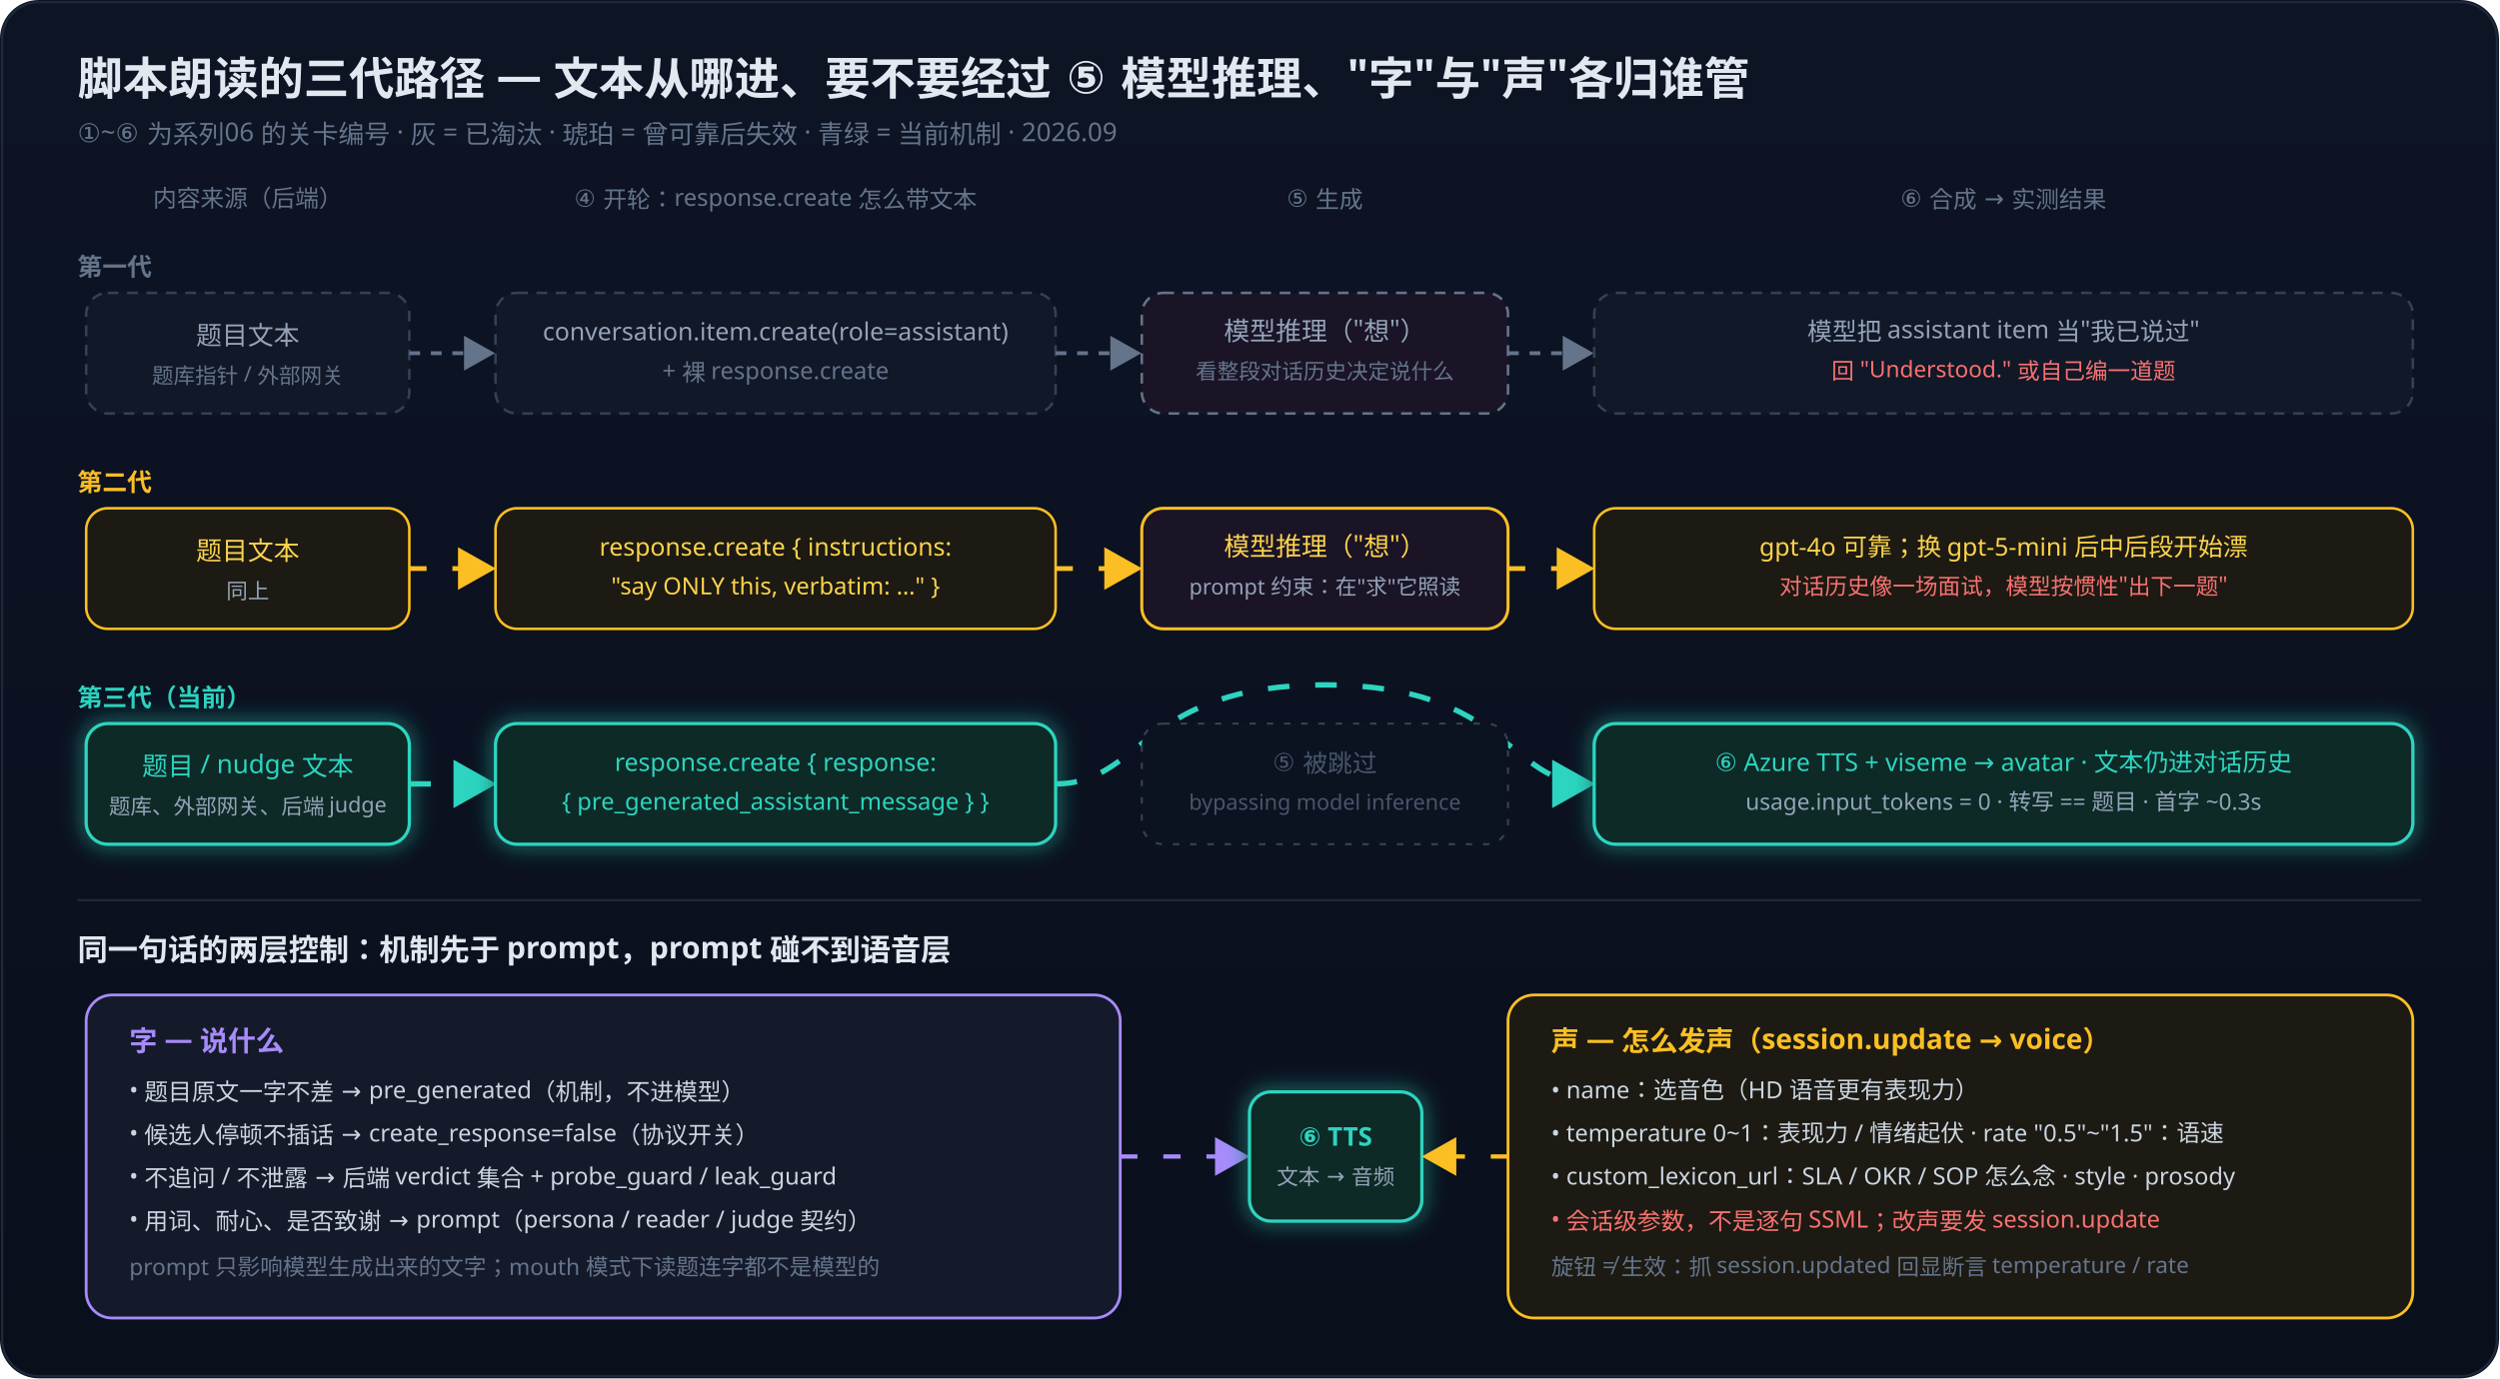
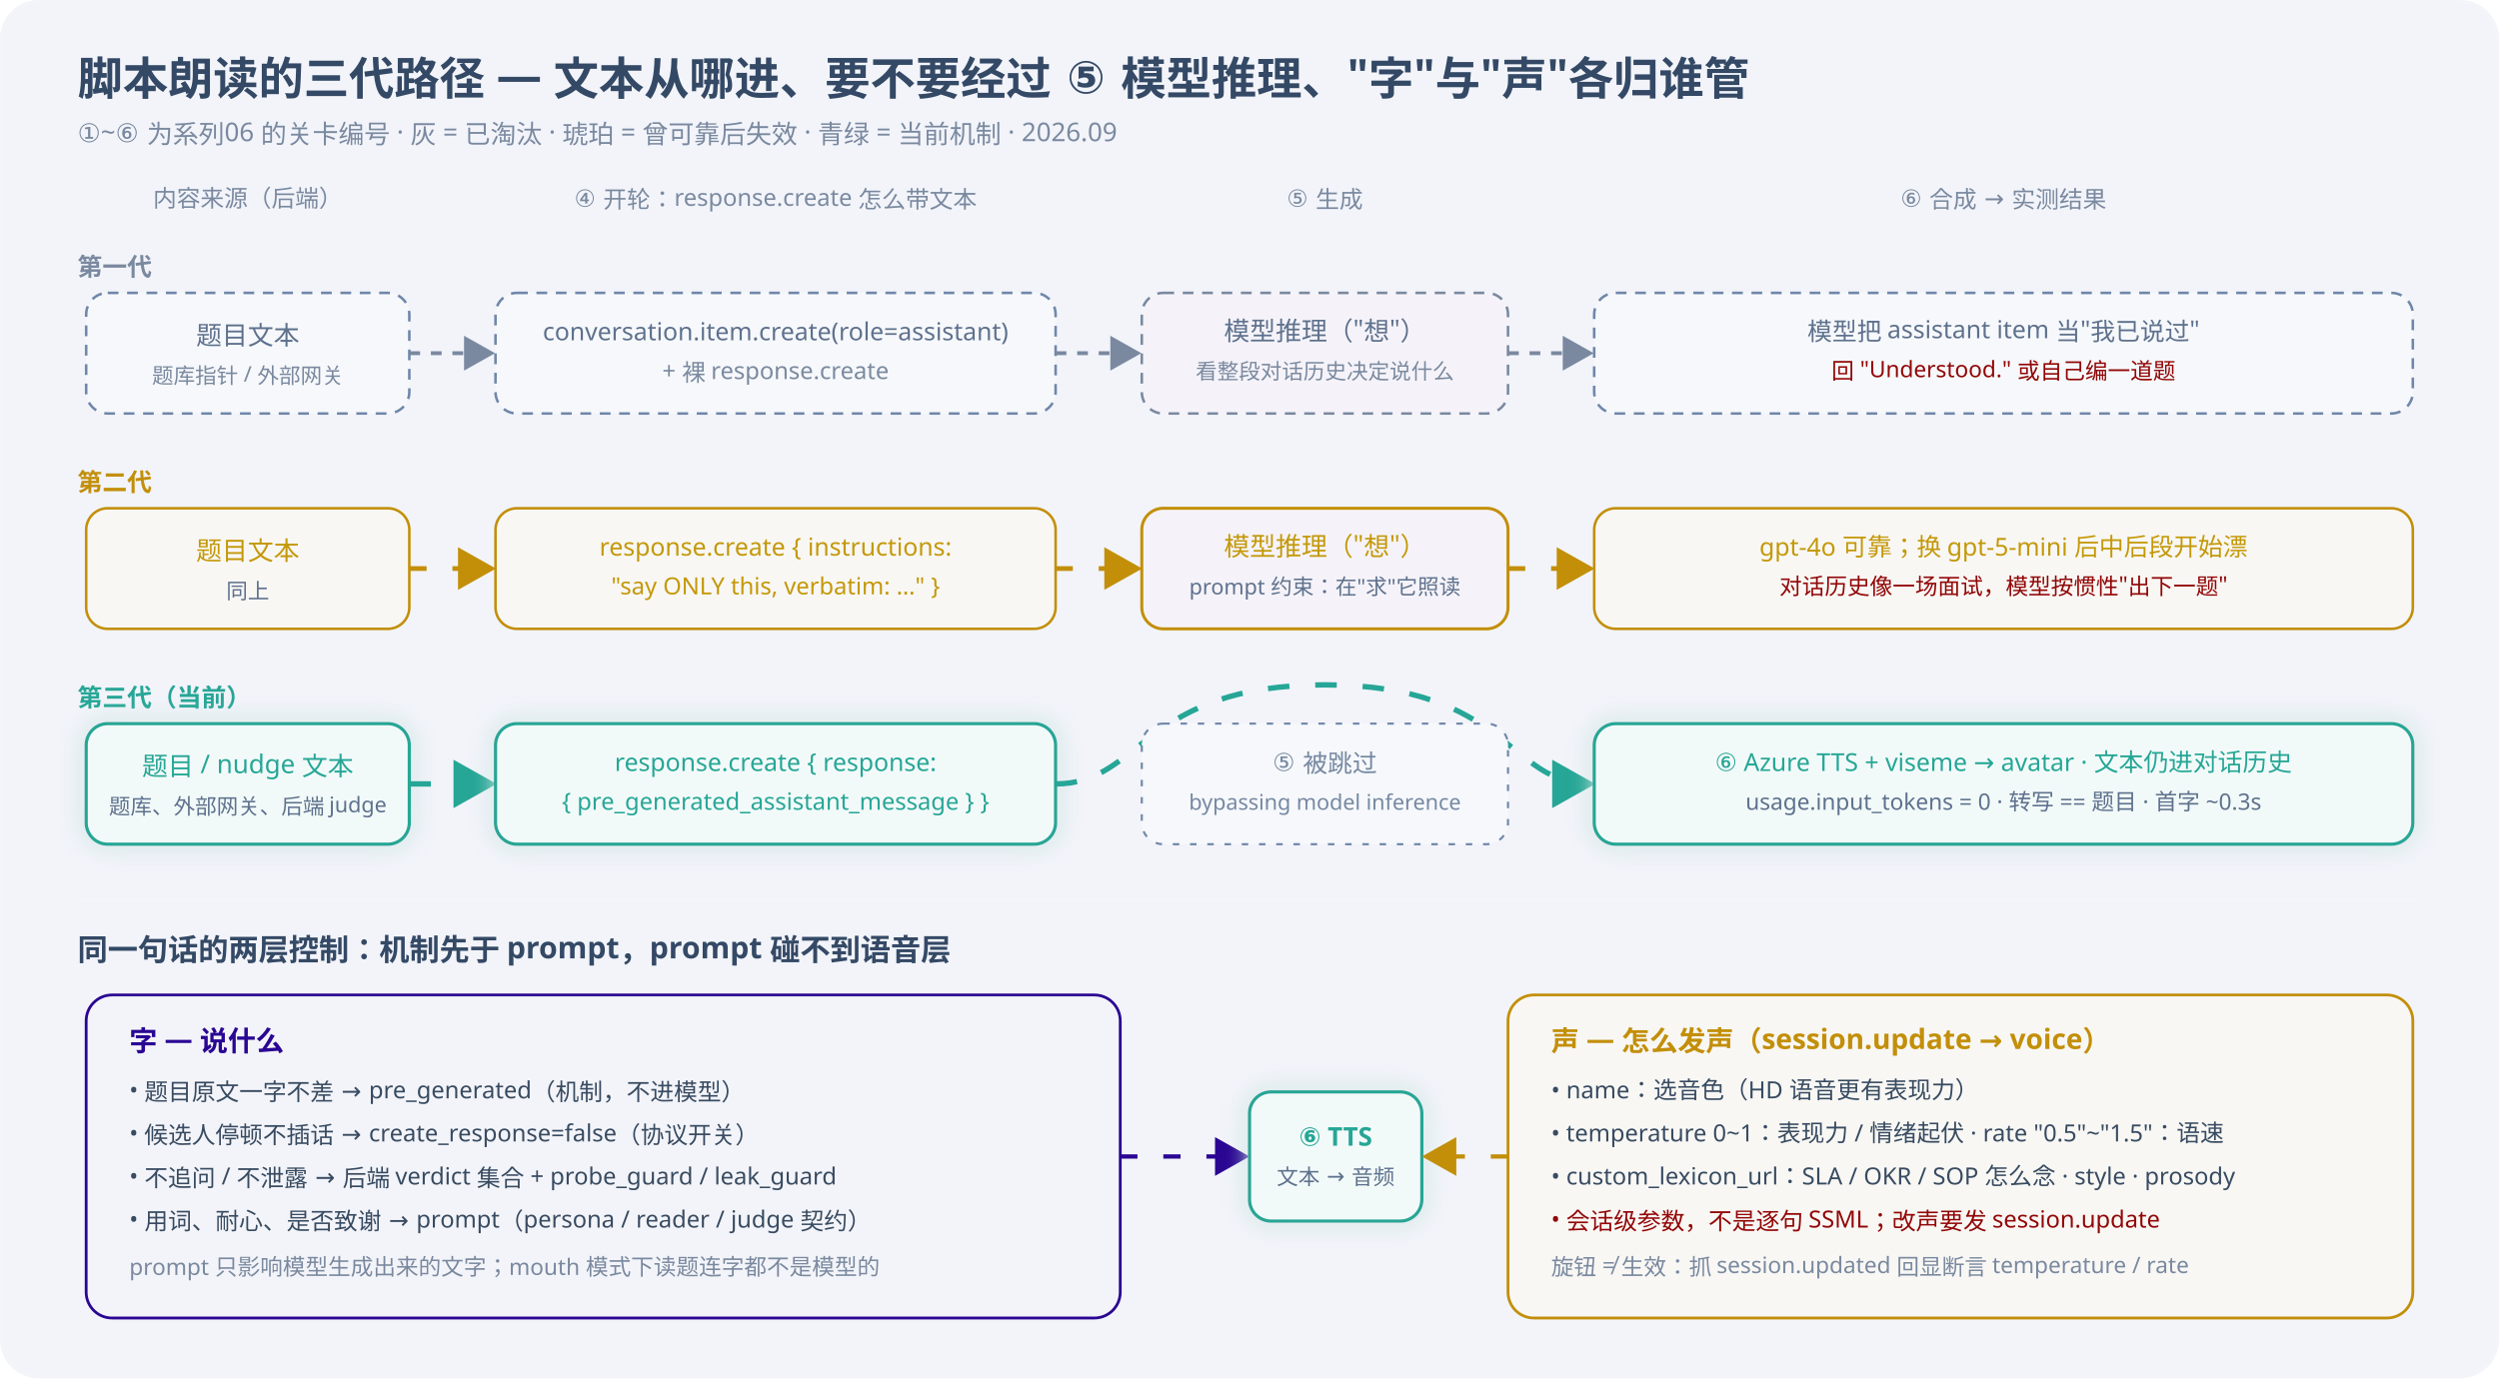
<svg xmlns="http://www.w3.org/2000/svg" width="1160" height="640" viewBox="0 0 1160 640" font-family="PingFang SC, Hiragino Sans GB, Microsoft YaHei, sans-serif">
  <defs>
    <linearGradient id="bg" x1="0" y1="0" x2="0" y2="1">
-       <stop offset="0" stop-color="#0d1424" />
-       <stop offset="1" stop-color="#0a0f1c" />
+       <stop offset="0" stop-color="#f2f4fa" />
+       <stop offset="1" stop-color="#f2f4fa" />
    </linearGradient>
    <filter id="softGlow" x="-60%" y="-60%" width="220%" height="220%">
      <feGaussianBlur stdDeviation="5" result="b" />
      <feMerge>
        <feMergeNode in="b" />
        <feMergeNode in="SourceGraphic" />
      </feMerge>
    </filter>
    <marker id="aT" markerWidth="9" markerHeight="9" refX="7" refY="4.5" orient="auto">
-       <path d="M0,0 L8,4.5 L0,9 Z" fill="#2dd4bf" />
+       <path d="M0,0 L8,4.5 L0,9 Z" fill="#26a696" />
    </marker>
    <marker id="aA" markerWidth="9" markerHeight="9" refX="7" refY="4.5" orient="auto">
-       <path d="M0,0 L8,4.5 L0,9 Z" fill="#fbbf24" />
+       <path d="M0,0 L8,4.5 L0,9 Z" fill="#c38f09" />
    </marker>
    <marker id="aG" markerWidth="9" markerHeight="9" refX="7" refY="4.5" orient="auto">
-       <path d="M0,0 L8,4.5 L0,9 Z" fill="#64748b" />
+       <path d="M0,0 L8,4.5 L0,9 Z" fill="#7a899f" />
    </marker>
    <marker id="aV" markerWidth="9" markerHeight="9" refX="7" refY="4.5" orient="auto">
-       <path d="M0,0 L8,4.5 L0,9 Z" fill="#a78bfa" />
+       <path d="M0,0 L8,4.5 L0,9 Z" fill="#2a0693" />
    </marker>
    <marker id="aR" markerWidth="9" markerHeight="9" refX="7" refY="4.5" orient="auto">
-       <path d="M0,0 L8,4.5 L0,9 Z" fill="#f87171" />
+       <path d="M0,0 L8,4.5 L0,9 Z" fill="#920707" />
    </marker>
  </defs>
  <style>
    @keyframes flowDash { to { stroke-dashoffset: -60; } }
    @keyframes pulse { 0%,100% { opacity: 0.18; } 50% { opacity: 0.7; } }
    @keyframes shimmer { 0%,100% { opacity: 0.85; } 50% { opacity: 1; } }
    @keyframes breathe { 0%,100% { stroke-opacity: 0.35; } 50% { stroke-opacity: 1; } }
    .flow  { stroke-dasharray: 10 12; animation: flowDash 1.4s linear infinite; }
    .flowA { stroke-dasharray: 8 12;  animation: flowDash 1.7s linear infinite; }
    .flowV { stroke-dasharray: 8 12;  animation: flowDash 1.9s linear infinite; }
    .halo  { animation: pulse 2s ease-in-out infinite; }
    .live  { animation: shimmer 3.5s ease-in-out infinite; }
    .warn  { animation: breathe 2.2s ease-in-out infinite; }
  </style>
  <rect width="1160" height="640" rx="18" fill="url(#bg)" />
-   <rect x="1" y="1" width="1158" height="638" rx="17" fill="none" stroke="#1e293b" stroke-width="1" />
-   <text x="36" y="44" font-size="21" font-weight="700" fill="#e2e8f0">脚本朗读的三代路径 — 文本从哪进、要不要经过 ⑤ 模型推理、"字"与"声"各归谁管</text>
-   <text x="36" y="66" font-size="12" fill="#64748b">①~⑥ 为系列06 的关卡编号 · 灰 = 已淘汰 · 琥珀 = 曾可靠后失效 · 青绿 = 当前机制 · 2026.09</text>
-   <text x="115" y="96" font-size="11" fill="#64748b" text-anchor="middle">内容来源（后端）</text>
-   <text x="360" y="96" font-size="11" fill="#64748b" text-anchor="middle">④ 开轮：response.create 怎么带文本</text>
-   <text x="615" y="96" font-size="11" fill="#64748b" text-anchor="middle">⑤ 生成</text>
-   <text x="930" y="96" font-size="11" fill="#64748b" text-anchor="middle">⑥ 合成 → 实测结果</text>
-   <text x="36" y="128" font-size="11.5" font-weight="700" fill="#64748b">第一代</text>
-   <rect x="40" y="136" width="150" height="56" rx="10" fill="#111827" stroke="#334155" stroke-width="1.2" stroke-dasharray="5 4" />
-   <text x="115" y="160" font-size="12" fill="#94a3b8" text-anchor="middle">题目文本</text>
-   <text x="115" y="178" font-size="10" fill="#64748b" text-anchor="middle">题库指针 / 外部网关</text>
-   <path d="M190 164 L 228 164" fill="none" stroke="#64748b" stroke-width="1.8" stroke-dasharray="5 5" marker-end="url(#aG)" />
-   <rect x="230" y="136" width="260" height="56" rx="10" fill="#111827" stroke="#334155" stroke-width="1.2" stroke-dasharray="5 4" />
-   <text x="360" y="158" font-size="11.5" fill="#94a3b8" text-anchor="middle">conversation.item.create(role=assistant)</text>
-   <text x="360" y="176" font-size="11" fill="#64748b" text-anchor="middle">+ 裸 response.create</text>
-   <path d="M490 164 L 528 164" fill="none" stroke="#64748b" stroke-width="1.8" stroke-dasharray="5 5" marker-end="url(#aG)" />
-   <rect x="530" y="136" width="170" height="56" rx="10" fill="#1a1426" stroke="#64748b" stroke-width="1.2" stroke-dasharray="5 4" />
-   <text x="615" y="158" font-size="12" fill="#94a3b8" text-anchor="middle">模型推理（"想"）</text>
-   <text x="615" y="176" font-size="10" fill="#64748b" text-anchor="middle">看整段对话历史决定说什么</text>
-   <path d="M700 164 L 738 164" fill="none" stroke="#64748b" stroke-width="1.8" stroke-dasharray="5 5" marker-end="url(#aG)" />
-   <rect x="740" y="136" width="380" height="56" rx="10" fill="#111827" stroke="#334155" stroke-width="1.2" stroke-dasharray="5 4" />
-   <text x="930" y="158" font-size="11.5" fill="#94a3b8" text-anchor="middle">模型把 assistant item 当"我已说过"</text>
-   <text x="930" y="176" font-size="10.5" fill="#f87171" text-anchor="middle">回 "Understood." 或自己编一道题</text>
-   <text x="36" y="228" font-size="11.5" font-weight="700" fill="#fbbf24">第二代</text>
-   <rect x="40" y="236" width="150" height="56" rx="10" fill="#1c1a12" stroke="#fbbf24" stroke-width="1.2" />
-   <text x="115" y="260" font-size="12" fill="#fcd34d" text-anchor="middle">题目文本</text>
-   <text x="115" y="278" font-size="10" fill="#94a3b8" text-anchor="middle">同上</text>
-   <path d="M190 264 L 228 264" fill="none" stroke="#fbbf24" stroke-width="2.2" class="flowA" marker-end="url(#aA)" />
-   <rect x="230" y="236" width="260" height="56" rx="10" fill="#1c1a12" stroke="#fbbf24" stroke-width="1.2" />
-   <text x="360" y="258" font-size="11.5" fill="#fcd34d" text-anchor="middle">response.create { instructions:</text>
-   <text x="360" y="276" font-size="11" fill="#fcd34d" text-anchor="middle">"say ONLY this, verbatim: …" }</text>
-   <path d="M490 264 L 528 264" fill="none" stroke="#fbbf24" stroke-width="2.2" class="flowA" marker-end="url(#aA)" />
+   <rect x="1" y="1" width="1158" height="638" rx="17" fill="none" stroke="#f3f5f9" stroke-width="1" />
+   <text x="36" y="44" font-size="21" font-weight="700" fill="#344965">脚本朗读的三代路径 — 文本从哪进、要不要经过 ⑤ 模型推理、"字"与"声"各归谁管</text>
+   <text x="36" y="66" font-size="12" fill="#7a899f">①~⑥ 为系列06 的关卡编号 · 灰 = 已淘汰 · 琥珀 = 曾可靠后失效 · 青绿 = 当前机制 · 2026.09</text>
+   <text x="115" y="96" font-size="11" fill="#7a899f" text-anchor="middle">内容来源（后端）</text>
+   <text x="360" y="96" font-size="11" fill="#7a899f" text-anchor="middle">④ 开轮：response.create 怎么带文本</text>
+   <text x="615" y="96" font-size="11" fill="#7a899f" text-anchor="middle">⑤ 生成</text>
+   <text x="930" y="96" font-size="11" fill="#7a899f" text-anchor="middle">⑥ 合成 → 实测结果</text>
+   <text x="36" y="128" font-size="11.5" font-weight="700" fill="#7a899f">第一代</text>
+   <rect x="40" y="136" width="150" height="56" rx="10" fill="#f6f8fb" stroke="#7087a9" stroke-width="1.2" stroke-dasharray="5 4" />
+   <text x="115" y="160" font-size="12" fill="#5e718d" text-anchor="middle">题目文本</text>
+   <text x="115" y="178" font-size="10" fill="#7a899f" text-anchor="middle">题库指针 / 外部网关</text>
+   <path d="M190 164 L 228 164" fill="none" stroke="#7a899f" stroke-width="1.8" stroke-dasharray="5 5" marker-end="url(#aG)" />
+   <rect x="230" y="136" width="260" height="56" rx="10" fill="#f6f8fb" stroke="#7087a9" stroke-width="1.2" stroke-dasharray="5 4" />
+   <text x="360" y="158" font-size="11.5" fill="#5e718d" text-anchor="middle">conversation.item.create(role=assistant)</text>
+   <text x="360" y="176" font-size="11" fill="#7a899f" text-anchor="middle">+ 裸 response.create</text>
+   <path d="M490 164 L 528 164" fill="none" stroke="#7a899f" stroke-width="1.8" stroke-dasharray="5 5" marker-end="url(#aG)" />
+   <rect x="530" y="136" width="170" height="56" rx="10" fill="#f5f3f9" stroke="#7a899f" stroke-width="1.2" stroke-dasharray="5 4" />
+   <text x="615" y="158" font-size="12" fill="#5e718d" text-anchor="middle">模型推理（"想"）</text>
+   <text x="615" y="176" font-size="10" fill="#7a899f" text-anchor="middle">看整段对话历史决定说什么</text>
+   <path d="M700 164 L 738 164" fill="none" stroke="#7a899f" stroke-width="1.8" stroke-dasharray="5 5" marker-end="url(#aG)" />
+   <rect x="740" y="136" width="380" height="56" rx="10" fill="#f6f8fb" stroke="#7087a9" stroke-width="1.2" stroke-dasharray="5 4" />
+   <text x="930" y="158" font-size="11.5" fill="#5e718d" text-anchor="middle">模型把 assistant item 当"我已说过"</text>
+   <text x="930" y="176" font-size="10.5" fill="#920707" text-anchor="middle">回 "Understood." 或自己编一道题</text>
+   <text x="36" y="228" font-size="11.5" font-weight="700" fill="#c38f09">第二代</text>
+   <rect x="40" y="236" width="150" height="56" rx="10" fill="#f8f7f4" stroke="#c38f09" stroke-width="1.2" />
+   <text x="115" y="260" font-size="12" fill="#c49808" text-anchor="middle">题目文本</text>
+   <text x="115" y="278" font-size="10" fill="#5e718d" text-anchor="middle">同上</text>
+   <path d="M190 264 L 228 264" fill="none" stroke="#c38f09" stroke-width="2.2" class="flowA" marker-end="url(#aA)" />
+   <rect x="230" y="236" width="260" height="56" rx="10" fill="#f8f7f4" stroke="#c38f09" stroke-width="1.2" />
+   <text x="360" y="258" font-size="11.5" fill="#c49808" text-anchor="middle">response.create { instructions:</text>
+   <text x="360" y="276" font-size="11" fill="#c49808" text-anchor="middle">"say ONLY this, verbatim: …" }</text>
+   <path d="M490 264 L 528 264" fill="none" stroke="#c38f09" stroke-width="2.2" class="flowA" marker-end="url(#aA)" />
  <g>
-     <rect x="530" y="236" width="170" height="56" rx="10" fill="#1a1426" stroke="#fbbf24" stroke-width="1.4" class="warn" />
+     <rect x="530" y="236" width="170" height="56" rx="10" fill="#f5f3f9" stroke="#c38f09" stroke-width="1.4" class="warn" />
  </g>
-   <text x="615" y="258" font-size="12" fill="#fcd34d" text-anchor="middle">模型推理（"想"）</text>
-   <text x="615" y="276" font-size="10" fill="#94a3b8" text-anchor="middle">prompt 约束：在"求"它照读</text>
-   <path d="M700 264 L 738 264" fill="none" stroke="#fbbf24" stroke-width="2.2" class="flowA" marker-end="url(#aA)" />
-   <rect x="740" y="236" width="380" height="56" rx="10" fill="#1c1a12" stroke="#fbbf24" stroke-width="1.2" />
-   <text x="930" y="258" font-size="11.5" fill="#fcd34d" text-anchor="middle">gpt-4o 可靠；换 gpt-5-mini 后中后段开始漂</text>
-   <text x="930" y="276" font-size="10.5" fill="#f87171" text-anchor="middle">对话历史像一场面试，模型按惯性"出下一题"</text>
-   <text x="36" y="328" font-size="11.5" font-weight="700" fill="#2dd4bf">第三代（当前）</text>
+   <text x="615" y="258" font-size="12" fill="#c49808" text-anchor="middle">模型推理（"想"）</text>
+   <text x="615" y="276" font-size="10" fill="#5e718d" text-anchor="middle">prompt 约束：在"求"它照读</text>
+   <path d="M700 264 L 738 264" fill="none" stroke="#c38f09" stroke-width="2.2" class="flowA" marker-end="url(#aA)" />
+   <rect x="740" y="236" width="380" height="56" rx="10" fill="#f8f7f4" stroke="#c38f09" stroke-width="1.2" />
+   <text x="930" y="258" font-size="11.5" fill="#c49808" text-anchor="middle">gpt-4o 可靠；换 gpt-5-mini 后中后段开始漂</text>
+   <text x="930" y="276" font-size="10.5" fill="#920707" text-anchor="middle">对话历史像一场面试，模型按惯性"出下一题"</text>
+   <text x="36" y="328" font-size="11.5" font-weight="700" fill="#26a696">第三代（当前）</text>
  <g filter="url(#softGlow)">
-     <rect x="40" y="336" width="150" height="56" rx="10" fill="#0f2a26" stroke="#2dd4bf" stroke-width="1.5" class="live" />
+     <rect x="40" y="336" width="150" height="56" rx="10" fill="#f2faf9" stroke="#26a696" stroke-width="1.5" class="live" />
  </g>
-   <text x="115" y="360" font-size="12" fill="#2dd4bf" text-anchor="middle">题目 / nudge 文本</text>
-   <text x="115" y="378" font-size="10" fill="#94a3b8" text-anchor="middle">题库、外部网关、后端 judge</text>
-   <path d="M190 364 L 228 364" fill="none" stroke="#2dd4bf" stroke-width="2.5" class="flow" marker-end="url(#aT)" />
+   <text x="115" y="360" font-size="12" fill="#26a696" text-anchor="middle">题目 / nudge 文本</text>
+   <text x="115" y="378" font-size="10" fill="#5e718d" text-anchor="middle">题库、外部网关、后端 judge</text>
+   <path d="M190 364 L 228 364" fill="none" stroke="#26a696" stroke-width="2.5" class="flow" marker-end="url(#aT)" />
  <g filter="url(#softGlow)">
-     <rect x="230" y="336" width="260" height="56" rx="10" fill="#0f2a26" stroke="#2dd4bf" stroke-width="1.5" class="live" />
+     <rect x="230" y="336" width="260" height="56" rx="10" fill="#f2faf9" stroke="#26a696" stroke-width="1.5" class="live" />
  </g>
-   <text x="360" y="358" font-size="11.5" fill="#2dd4bf" text-anchor="middle">response.create { response:</text>
-   <text x="360" y="376" font-size="11" fill="#2dd4bf" text-anchor="middle">{ pre_generated_assistant_message } }</text>
-   <path d="M490 364 C 530 364, 530 318, 615 318 C 700 318, 700 364, 738 364" fill="none" stroke="#2dd4bf" stroke-width="2.5" class="flow" marker-end="url(#aT)" />
-   <rect x="530" y="336" width="170" height="56" rx="10" fill="#0b1220" stroke="#334155" stroke-width="1" stroke-dasharray="3 5" />
-   <text x="615" y="358" font-size="11.5" fill="#475569" text-anchor="middle">⑤ 被跳过</text>
-   <text x="615" y="376" font-size="10" fill="#475569" text-anchor="middle">bypassing model inference</text>
+   <text x="360" y="358" font-size="11.5" fill="#26a696" text-anchor="middle">response.create { response:</text>
+   <text x="360" y="376" font-size="11" fill="#26a696" text-anchor="middle">{ pre_generated_assistant_message } }</text>
+   <path d="M490 364 C 530 364, 530 318, 615 318 C 700 318, 700 364, 738 364" fill="none" stroke="#26a696" stroke-width="2.5" class="flow" marker-end="url(#aT)" />
+   <rect x="530" y="336" width="170" height="56" rx="10" fill="#f6f8fb" stroke="#7087a9" stroke-width="1" stroke-dasharray="3 5" />
+   <text x="615" y="358" font-size="11.5" fill="#7688a2" text-anchor="middle">⑤ 被跳过</text>
+   <text x="615" y="376" font-size="10" fill="#7688a2" text-anchor="middle">bypassing model inference</text>
  <g filter="url(#softGlow)">
-     <rect x="740" y="336" width="380" height="56" rx="10" fill="#0f2a26" stroke="#2dd4bf" stroke-width="1.5" class="live" />
+     <rect x="740" y="336" width="380" height="56" rx="10" fill="#f2faf9" stroke="#26a696" stroke-width="1.5" class="live" />
  </g>
-   <text x="930" y="358" font-size="11.5" fill="#2dd4bf" text-anchor="middle">⑥ Azure TTS + viseme → avatar · 文本仍进对话历史</text>
-   <text x="930" y="376" font-size="10.5" fill="#94a3b8" text-anchor="middle">usage.input_tokens = 0 · 转写 == 题目 · 首字 ~0.3s</text>
-   <line x1="36" y1="418" x2="1124" y2="418" stroke="#1e293b" stroke-width="1" />
-   <text x="36" y="446" font-size="14" font-weight="700" fill="#e2e8f0">同一句话的两层控制：机制先于 prompt，prompt 碰不到语音层</text>
-   <rect x="40" y="462" width="480" height="150" rx="12" fill="#151a2b" stroke="#a78bfa" stroke-width="1.3" />
-   <text x="60" y="488" font-size="13" font-weight="700" fill="#a78bfa">字 — 说什么</text>
-   <text x="60" y="510" font-size="11" fill="#cbd5e1">• 题目原文一字不差 → pre_generated（机制，不进模型）</text>
-   <text x="60" y="530" font-size="11" fill="#cbd5e1">• 候选人停顿不插话 → create_response=false（协议开关）</text>
-   <text x="60" y="550" font-size="11" fill="#cbd5e1">• 不追问 / 不泄露 → 后端 verdict 集合 + probe_guard / leak_guard</text>
-   <text x="60" y="570" font-size="11" fill="#cbd5e1">• 用词、耐心、是否致谢 → prompt（persona / reader / judge 契约）</text>
-   <text x="60" y="592" font-size="10.5" fill="#64748b">prompt 只影响模型生成出来的文字；mouth 模式下读题连字都不是模型的</text>
-   <path d="M520 537 L 578 537" fill="none" stroke="#a78bfa" stroke-width="2" class="flowV" marker-end="url(#aV)" />
+   <text x="930" y="358" font-size="11.5" fill="#26a696" text-anchor="middle">⑥ Azure TTS + viseme → avatar · 文本仍进对话历史</text>
+   <text x="930" y="376" font-size="10.5" fill="#5e718d" text-anchor="middle">usage.input_tokens = 0 · 转写 == 题目 · 首字 ~0.3s</text>
+   <line x1="36" y1="418" x2="1124" y2="418" stroke="#f3f5f9" stroke-width="1" />
+   <text x="36" y="446" font-size="14" font-weight="700" fill="#344965">同一句话的两层控制：机制先于 prompt，prompt 碰不到语音层</text>
+   <rect x="40" y="462" width="480" height="150" rx="12" fill="#f3f4f9" stroke="#2a0693" stroke-width="1.3" />
+   <text x="60" y="488" font-size="13" font-weight="700" fill="#2a0693">字 — 说什么</text>
+   <text x="60" y="510" font-size="11" fill="#384b61">• 题目原文一字不差 → pre_generated（机制，不进模型）</text>
+   <text x="60" y="530" font-size="11" fill="#384b61">• 候选人停顿不插话 → create_response=false（协议开关）</text>
+   <text x="60" y="550" font-size="11" fill="#384b61">• 不追问 / 不泄露 → 后端 verdict 集合 + probe_guard / leak_guard</text>
+   <text x="60" y="570" font-size="11" fill="#384b61">• 用词、耐心、是否致谢 → prompt（persona / reader / judge 契约）</text>
+   <text x="60" y="592" font-size="10.5" fill="#7a899f">prompt 只影响模型生成出来的文字；mouth 模式下读题连字都不是模型的</text>
+   <path d="M520 537 L 578 537" fill="none" stroke="#2a0693" stroke-width="2" class="flowV" marker-end="url(#aV)" />
  <g filter="url(#softGlow)">
-     <rect x="580" y="507" width="80" height="60" rx="10" fill="#0f2a26" stroke="#2dd4bf" stroke-width="1.5" />
+     <rect x="580" y="507" width="80" height="60" rx="10" fill="#f2faf9" stroke="#26a696" stroke-width="1.5" />
  </g>
-   <text x="620" y="532" font-size="12" font-weight="700" fill="#2dd4bf" text-anchor="middle">⑥ TTS</text>
-   <text x="620" y="550" font-size="10" fill="#94a3b8" text-anchor="middle">文本 → 音频</text>
-   <path d="M700 537 L 662 537" fill="none" stroke="#fbbf24" stroke-width="2" class="flowA" marker-end="url(#aA)" />
-   <rect x="700" y="462" width="420" height="150" rx="12" fill="#1c1a12" stroke="#fbbf24" stroke-width="1.3" />
-   <text x="720" y="488" font-size="13" font-weight="700" fill="#fbbf24">声 — 怎么发声（session.update → voice）</text>
-   <text x="720" y="510" font-size="11" fill="#cbd5e1">• name：选音色（HD 语音更有表现力）</text>
-   <text x="720" y="530" font-size="11" fill="#cbd5e1">• temperature 0~1：表现力 / 情绪起伏 · rate "0.5"~"1.5"：语速</text>
-   <text x="720" y="550" font-size="11" fill="#cbd5e1">• custom_lexicon_url：SLA / OKR / SOP 怎么念 · style · prosody</text>
-   <text x="720" y="570" font-size="11" fill="#f87171">• 会话级参数，不是逐句 SSML；改声要发 session.update</text>
-   <text x="720" y="592" font-size="10.5" fill="#64748b">旋钮 ≠ 生效：抓 session.updated 回显断言 temperature / rate</text>
+   <text x="620" y="532" font-size="12" font-weight="700" fill="#26a696" text-anchor="middle">⑥ TTS</text>
+   <text x="620" y="550" font-size="10" fill="#5e718d" text-anchor="middle">文本 → 音频</text>
+   <path d="M700 537 L 662 537" fill="none" stroke="#c38f09" stroke-width="2" class="flowA" marker-end="url(#aA)" />
+   <rect x="700" y="462" width="420" height="150" rx="12" fill="#f8f7f4" stroke="#c38f09" stroke-width="1.3" />
+   <text x="720" y="488" font-size="13" font-weight="700" fill="#c38f09">声 — 怎么发声（session.update → voice）</text>
+   <text x="720" y="510" font-size="11" fill="#384b61">• name：选音色（HD 语音更有表现力）</text>
+   <text x="720" y="530" font-size="11" fill="#384b61">• temperature 0~1：表现力 / 情绪起伏 · rate "0.5"~"1.5"：语速</text>
+   <text x="720" y="550" font-size="11" fill="#384b61">• custom_lexicon_url：SLA / OKR / SOP 怎么念 · style · prosody</text>
+   <text x="720" y="570" font-size="11" fill="#920707">• 会话级参数，不是逐句 SSML；改声要发 session.update</text>
+   <text x="720" y="592" font-size="10.5" fill="#7a899f">旋钮 ≠ 生效：抓 session.updated 回显断言 temperature / rate</text>
</svg>
